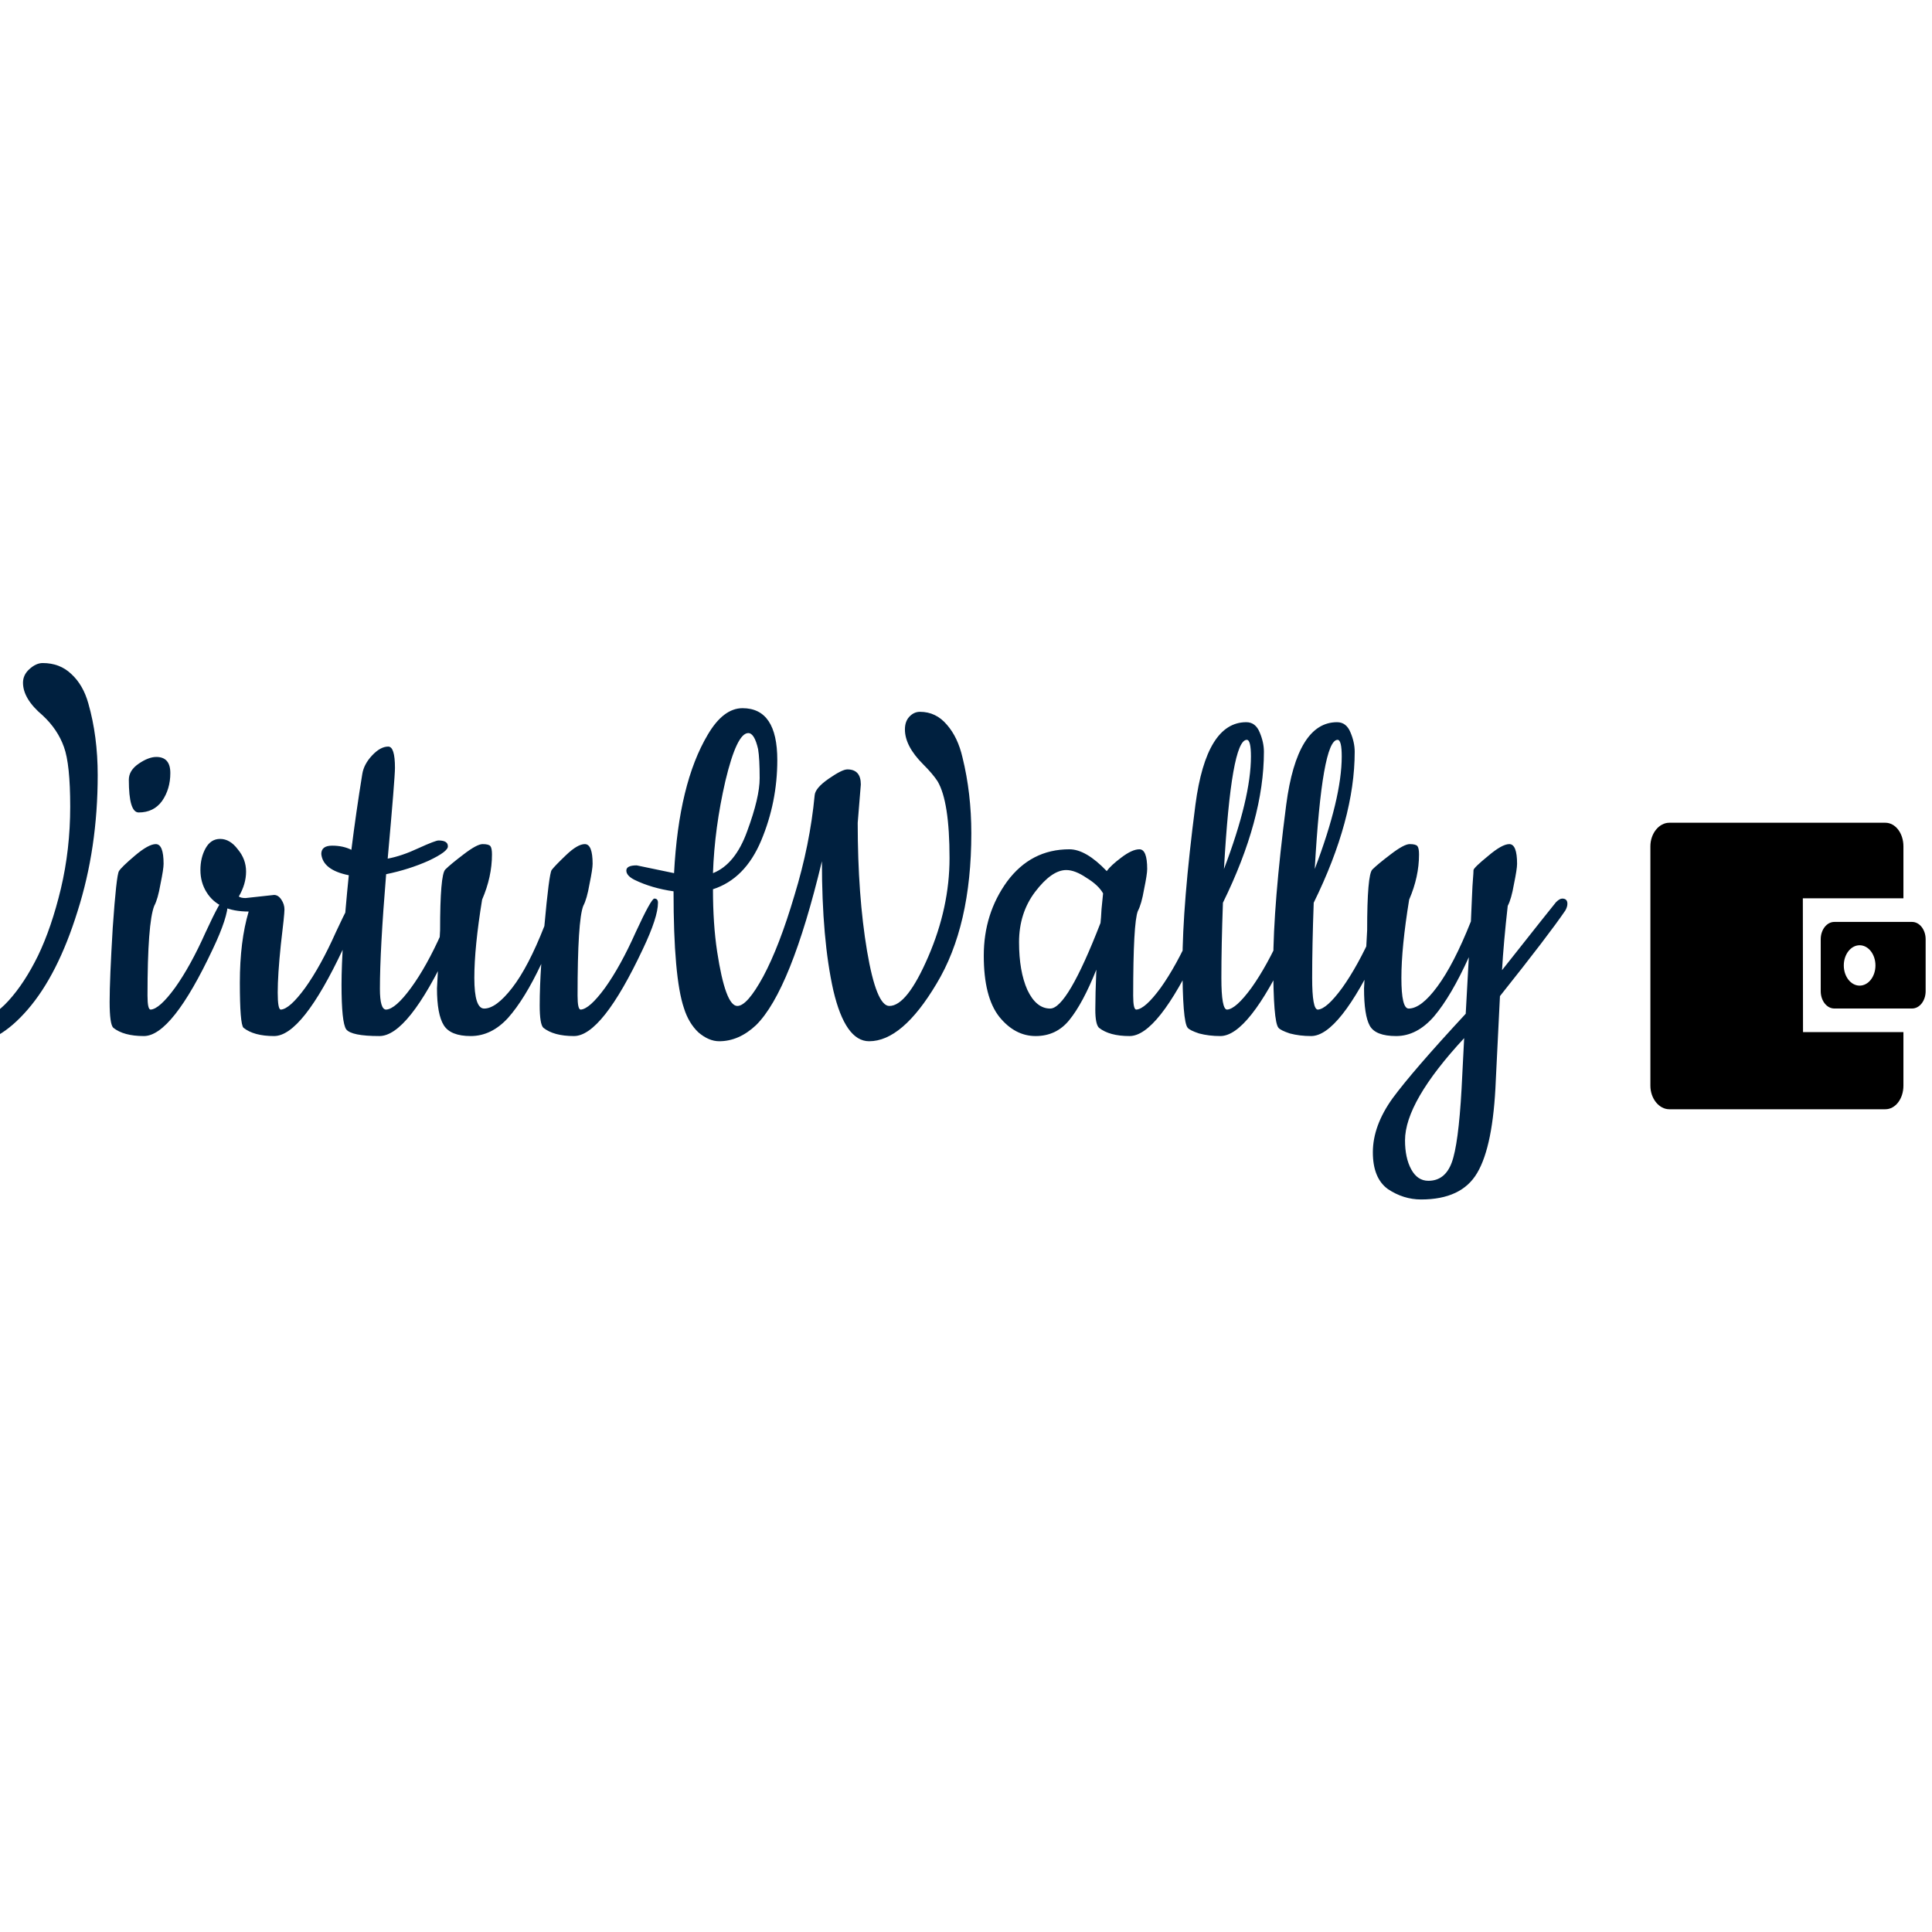
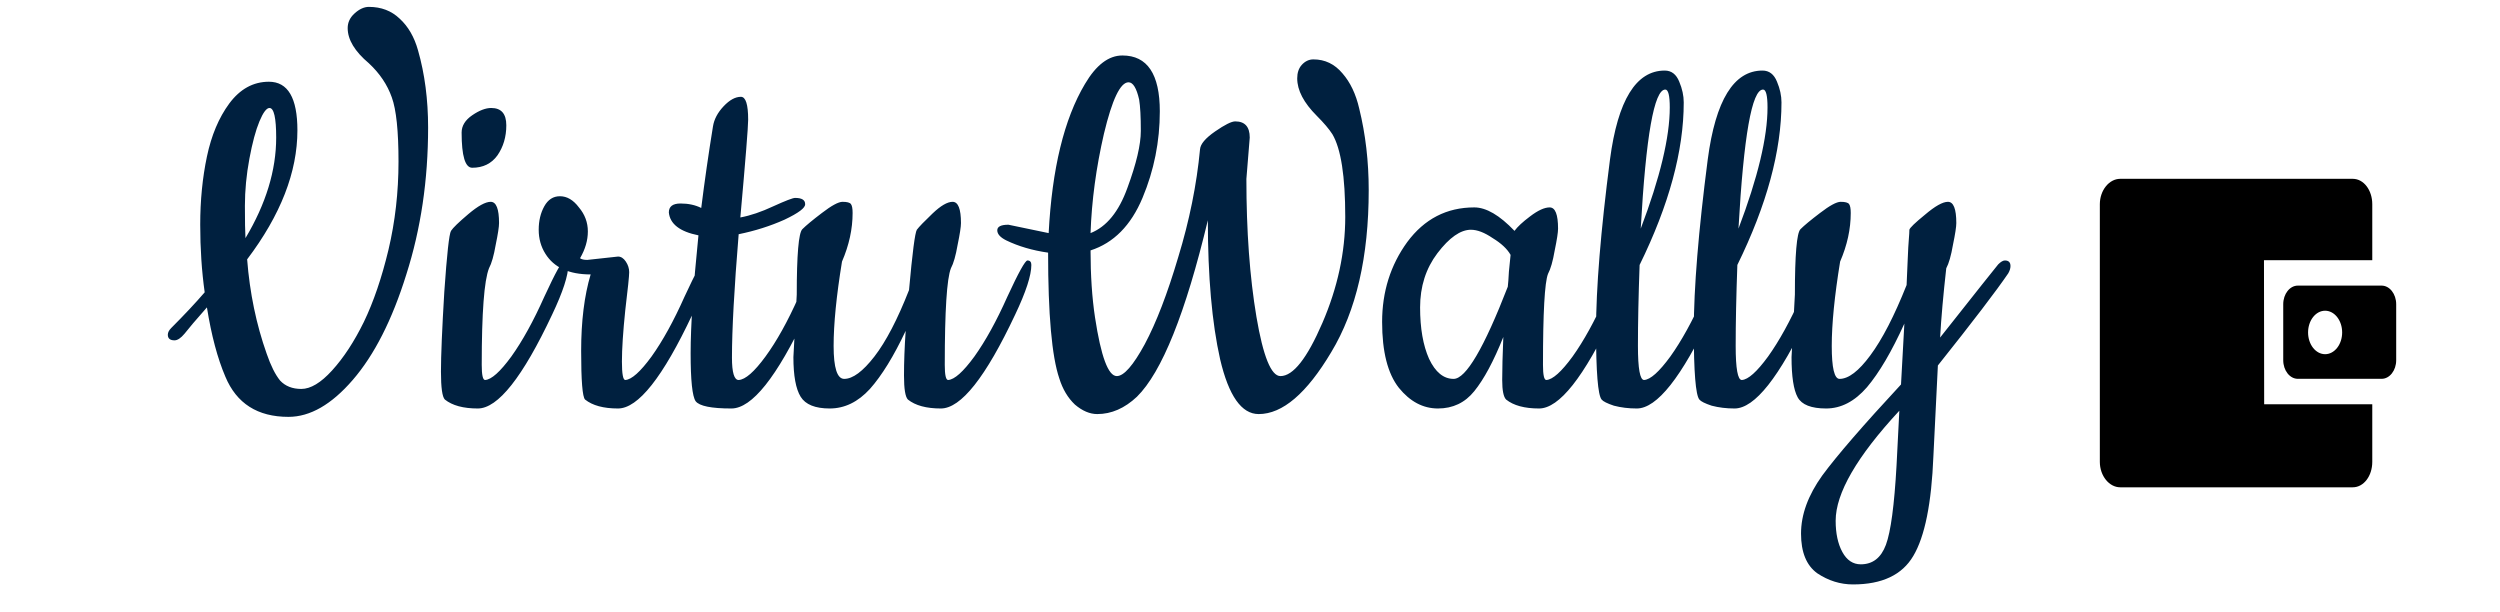
- <svg xmlns="http://www.w3.org/2000/svg" version="1.1" width="1080" height="1080" viewBox="0 0 1080 1080" xml:space="preserve">
-   <defs>
- </defs>
-   <rect x="0" y="0" width="100%" height="100%" fill="transparent" />
-   <g transform="matrix(1 0 0 1 540 540)" id="3bd3ce4a-2119-49bb-b46f-4c938ac59d3c">
+ <svg xmlns="http://www.w3.org/2000/svg" viewBox="-424.741 117.985 1298 317.661">
+   <g transform="matrix(1.202598, 0, 0, 0.352479, 222.8541, 252.2978)" id="3bd3ce4a-2119-49bb-b46f-4c938ac59d3c" style="">
    <rect style="stroke: none; stroke-width: 1; stroke-dasharray: none; stroke-linecap: butt; stroke-dashoffset: 0; stroke-linejoin: miter; stroke-miterlimit: 4; fill: rgb(255,255,255); fill-opacity: 0; fill-rule: nonzero; opacity: 1;" vector-effect="non-scaling-stroke" x="-540" y="-540" rx="0" ry="0" width="1080" height="1080" />
  </g>
-   <g transform="matrix(1 0 0 1 540 540)" id="f918b96e-ead4-4d3e-8059-089d9a3b6645">
- </g>
-   <g transform="matrix(0.29 0 0 -0.29 397.83 520.58)">
+   <g transform="matrix(1, 0, 0, 1, 85.56378, 147.1849)" id="f918b96e-ead4-4d3e-8059-089d9a3b6645" />
+   <g transform="matrix(0.29, 0, 0, -0.29, 140.7486, 271.4907)">
    <path style="stroke: rgb(0,0,0); stroke-width: 0; stroke-dasharray: none; stroke-linecap: butt; stroke-dashoffset: 0; stroke-linejoin: miter; stroke-miterlimit: 4; fill: rgb(0,32,63); fill-rule: nonzero; opacity: 1;" vector-effect="non-scaling-stroke" transform=" translate(-1667.5, -197)" d="M 234 -20 Q 151 -20 121 52 Q 100 101 88 176 Q 58 142 48 129 Q 38 117 30 117 Q 18 117 18 127 Q 18 133 24 139 Q 59 174 84 203 Q 76 260 76 324 Q 76 389 88 446 Q 100 503 128 541 Q 157 580 199 580 Q 250 580 250 493 Q 250 381 160 262 Q 167 172 195 93 Q 206 61 219 45 Q 233 30 257 30 Q 282 30 312 63 Q 343 97 369 150 Q 395 204 413 279 Q 431 355 431 437 Q 431 519 419 552 Q 407 586 378 613 Q 340 645 340 676 Q 340 691 352 702 Q 365 714 378 714 Q 411 714 433 693 Q 456 672 466 636 Q 484 573 484 498 Q 484 357 445 235 Q 407 113 349 46 Q 292 -20 234 -20 Z M 212 480 Q 212 533 200 533 Q 192 533 182 509 Q 172 485 164 442 Q 156 399 156 358 Q 156 317 157 300 Q 212 392 212 480 Z M 544 489 Q 544 507 563 520 Q 582 533 597 533 Q 624 533 624 502 Q 624 471 608 448 Q 592 426 563 426 Q 544 426 544 489 Z M 573 -5 Q 534 -5 514 11 Q 507 18 507 61 Q 507 104 513 204 Q 520 305 525 313 Q 530 321 556 343 Q 582 365 596 365 Q 611 365 611 327 Q 611 317 605 288 Q 600 259 593 246 Q 580 213 580 73 Q 580 46 586 46 Q 603 47 633 88 Q 663 130 692 195 Q 722 260 728 260 Q 735 260 735 252 Q 735 224 706 163 Q 627 -5 573 -5 Z M 769 261 L 824 267 Q 832 267 838 258 Q 844 249 844 239 Q 844 229 837 171 Q 831 113 831 79 Q 831 46 837 46 Q 854 47 884 88 Q 914 130 943 195 Q 973 260 979 260 Q 986 260 986 252 Q 986 224 957 163 Q 878 -5 824 -5 Q 785 -5 765 11 Q 758 18 758 98 Q 758 178 775 235 Q 717 235 694 272 Q 682 291 682 315 Q 682 339 692 357 Q 702 375 720 375 Q 739 375 754 355 Q 770 336 770 312 Q 770 288 756 264 Q 760 261 769 261 Z M 1161 163 Q 1082 -5 1027 -5 Q 973 -5 963 8 Q 954 21 954 94 Q 954 167 968 305 Q 918 315 915 346 Q 915 362 936 362 Q 957 362 973 354 Q 982 426 994 500 Q 997 519 1013 536 Q 1029 553 1044 553 Q 1057 553 1057 512 Q 1057 493 1043 337 Q 1070 342 1102 357 Q 1135 372 1141 372 Q 1159 372 1159 361 Q 1160 351 1122 333 Q 1084 316 1040 307 Q 1028 161 1028 86 Q 1028 46 1040 46 Q 1058 47 1088 88 Q 1118 129 1147 194 Q 1177 260 1183 260 Q 1190 260 1190 252 Q 1190 224 1161 163 Z M 1138 87 L 1144 199 Q 1144 306 1154 316 Q 1164 326 1189 345 Q 1215 365 1226 365 Q 1238 365 1241 361 Q 1244 357 1244 345 Q 1244 302 1225 258 Q 1210 166 1210 107 Q 1210 48 1229 48 Q 1252 48 1283 88 Q 1314 128 1345 207 Q 1354 307 1359 315 Q 1365 323 1387 344 Q 1409 365 1423 365 Q 1438 365 1438 327 Q 1438 317 1432 288 Q 1427 259 1420 246 Q 1409 218 1409 73 Q 1409 46 1415 46 Q 1432 47 1462 88 Q 1492 130 1521 195 Q 1551 260 1557 260 Q 1564 260 1564 252 Q 1564 224 1535 163 Q 1456 -5 1402 -5 Q 1363 -5 1343 11 Q 1336 18 1336 54 Q 1336 90 1339 134 Q 1307 66 1275 30 Q 1243 -5 1203 -5 Q 1164 -5 1151 16 Q 1138 37 1138 87 Z M 1955 480 L 1949 406 Q 1949 266 1967 159 Q 1985 53 2010 53 Q 2044 53 2085 148 Q 2126 243 2126 338 Q 2126 447 2103 486 Q 2094 500 2075 519 Q 2040 554 2040 586 Q 2040 601 2048 610 Q 2057 620 2069 620 Q 2100 620 2121 595 Q 2142 571 2151 532 Q 2168 463 2168 386 Q 2168 207 2101 96 Q 2035 -15 1971 -15 Q 1925 -15 1902 83 Q 1880 181 1880 332 Q 1820 82 1753 16 Q 1720 -15 1682 -15 Q 1662 -15 1642 2 Q 1623 20 1614 49 Q 1594 108 1594 274 Q 1552 280 1519 296 Q 1503 304 1503 314 Q 1503 324 1523 324 L 1595 309 Q 1604 482 1660 576 Q 1690 627 1727 627 Q 1794 627 1794 527 Q 1794 446 1763 372 Q 1732 298 1670 278 Q 1670 211 1678 158 Q 1694 53 1717 53 Q 1736 53 1767 110 Q 1798 168 1827 266 Q 1857 364 1866 459 Q 1867 473 1893 491 Q 1919 509 1929 509 Q 1955 509 1955 480 Z M 1670 309 Q 1713 326 1736 390 Q 1760 455 1760 492 Q 1760 530 1757 548 Q 1750 579 1738 579 Q 1716 579 1694 487 Q 1673 396 1670 309 Z M 2473 -5 Q 2434 -5 2414 11 Q 2407 18 2407 46 Q 2407 75 2409 123 Q 2383 58 2357 26 Q 2332 -5 2292 -5 Q 2252 -5 2222 32 Q 2192 70 2192 150 Q 2192 231 2237 293 Q 2283 355 2357 355 Q 2389 355 2429 313 Q 2437 324 2457 339 Q 2478 355 2492 355 Q 2507 355 2507 317 Q 2507 307 2501 278 Q 2496 249 2489 236 Q 2480 213 2480 73 Q 2480 46 2486 46 Q 2503 47 2533 88 Q 2563 130 2592 195 Q 2622 260 2628 260 Q 2635 260 2635 252 Q 2635 224 2606 163 Q 2527 -5 2473 -5 Z M 2351 315 Q 2323 315 2291 273 Q 2260 232 2260 176 Q 2260 120 2276 84 Q 2293 48 2320 48 Q 2353 48 2417 213 Q 2418 221 2419 240 Q 2421 260 2422 270 Q 2413 286 2390 300 Q 2368 315 2351 315 Z M 2648 -5 Q 2626 -5 2607 0 Q 2589 6 2585 11 Q 2575 23 2575 135 Q 2575 248 2600 441 Q 2621 600 2698 600 Q 2716 600 2724 580 Q 2732 561 2732 543 Q 2732 413 2653 252 Q 2650 169 2650 107 Q 2650 46 2661 46 Q 2678 47 2708 88 Q 2738 130 2767 195 Q 2797 260 2803 260 Q 2810 260 2810 252 Q 2810 224 2781 163 Q 2702 -5 2648 -5 Z M 2707 534 Q 2707 566 2699 566 Q 2669 566 2655 317 Q 2707 454 2707 534 Z M 2823 -5 Q 2801 -5 2782 0 Q 2764 6 2760 11 Q 2750 23 2750 135 Q 2750 248 2775 441 Q 2796 600 2873 600 Q 2891 600 2899 580 Q 2907 561 2907 543 Q 2907 413 2828 252 Q 2825 169 2825 107 Q 2825 46 2836 46 Q 2853 47 2883 88 Q 2913 130 2942 195 Q 2972 260 2978 260 Q 2985 260 2985 252 Q 2985 224 2956 163 Q 2877 -5 2823 -5 Z M 2882 534 Q 2882 566 2874 566 Q 2844 566 2830 317 Q 2882 454 2882 534 Z M 2925 87 L 2931 199 Q 2931 306 2941 316 Q 2951 326 2976 345 Q 3002 365 3013 365 Q 3025 365 3028 361 Q 3031 357 3031 345 Q 3031 302 3012 258 Q 2997 166 2997 107 Q 2997 48 3011 48 Q 3035 48 3066 90 Q 3098 133 3131 216 Q 3132 238 3133 262 Q 3134 287 3135 298 Q 3136 310 3136 315 Q 3137 320 3164 342 Q 3191 365 3205 365 Q 3220 365 3220 327 Q 3220 317 3214 288 Q 3209 259 3202 246 Q 3194 175 3191 122 Q 3289 246 3295 253 Q 3302 260 3307 260 Q 3317 260 3317 250 Q 3317 244 3313 237 Q 3281 190 3187 72 Q 3181 -47 3179 -90 Q 3174 -217 3143 -269 Q 3113 -320 3035 -320 Q 3001 -320 2971 -300 Q 2942 -279 2942 -229 Q 2942 -178 2980 -125 Q 3019 -72 3121 38 L 3127 147 Q 3093 72 3060 33 Q 3027 -5 2987 -5 Q 2947 -5 2936 15 Q 2925 35 2925 87 Z M 3113 -107 L 3118 -9 Q 3004 -132 3004 -206 Q 3004 -240 3016 -262 Q 3028 -284 3049 -284 Q 3081 -284 3094 -249 Q 3107 -214 3113 -107 Z" stroke-linecap="round" />
  </g>
-   <g transform="matrix(0.69 0 0 0.88 999.51 540)">
+   <g transform="matrix(0.69, 0, 0, 0.88, 742.4286, 290.9107)">
    <g style="" vector-effect="non-scaling-stroke">
      <g transform="matrix(1 0 0 1 69 -0.5)">
        <path style="stroke: none; stroke-width: 1; stroke-dasharray: none; stroke-linecap: butt; stroke-dashoffset: 0; stroke-linejoin: miter; stroke-miterlimit: 4; fill: rgb(0,0,0); fill-rule: nonzero; opacity: 1;" vector-effect="non-scaling-stroke" transform=" translate(-180.5, -111)" d="M 223 94.5 C 223 88.425 218.075 83.5 212 83.5 L 149 83.5 C 142.925 83.5 138 88.425 138 94.5 L 138 127.5 C 138 133.575 142.925 138.5 149 138.5 L 212 138.5 C 218.075 138.5 223 133.575 223 127.5 L 223 94.5 z M 169.515 123.967 C 162.433 123.967 156.692 118.226 156.692 111.144 C 156.692 104.062 162.433 98.321 169.515 98.321 C 176.597 98.321 182.338 104.062 182.338 111.144 C 182.338 118.225 176.597 123.967 169.515 123.967 z" stroke-linecap="round" />
      </g>
      <g transform="matrix(1 0 0 1 -9 0)">
        <path style="stroke: none; stroke-width: 1; stroke-dasharray: none; stroke-linecap: butt; stroke-dashoffset: 0; stroke-linejoin: miter; stroke-miterlimit: 4; fill: rgb(0,0,0); fill-rule: nonzero; opacity: 1;" vector-effect="non-scaling-stroke" transform=" translate(-102.5, -111.5)" d="M 123.509 68.5 L 205 68.5 L 205 35.5 C 205 27.229 198.605 20.5 190.333 20.5 L 15.333 20.5 C 7.062 20.5 0 27.229 0 35.5 L 0 187.5 C 0 195.771 7.062 202.5 15.333 202.5 L 190.333 202.5 C 198.604 202.5 205 195.771 205 187.5 L 205 153.5 L 123.658 153.5 L 123.509 68.5 z" stroke-linecap="round" />
      </g>
    </g>
  </g>
</svg>
